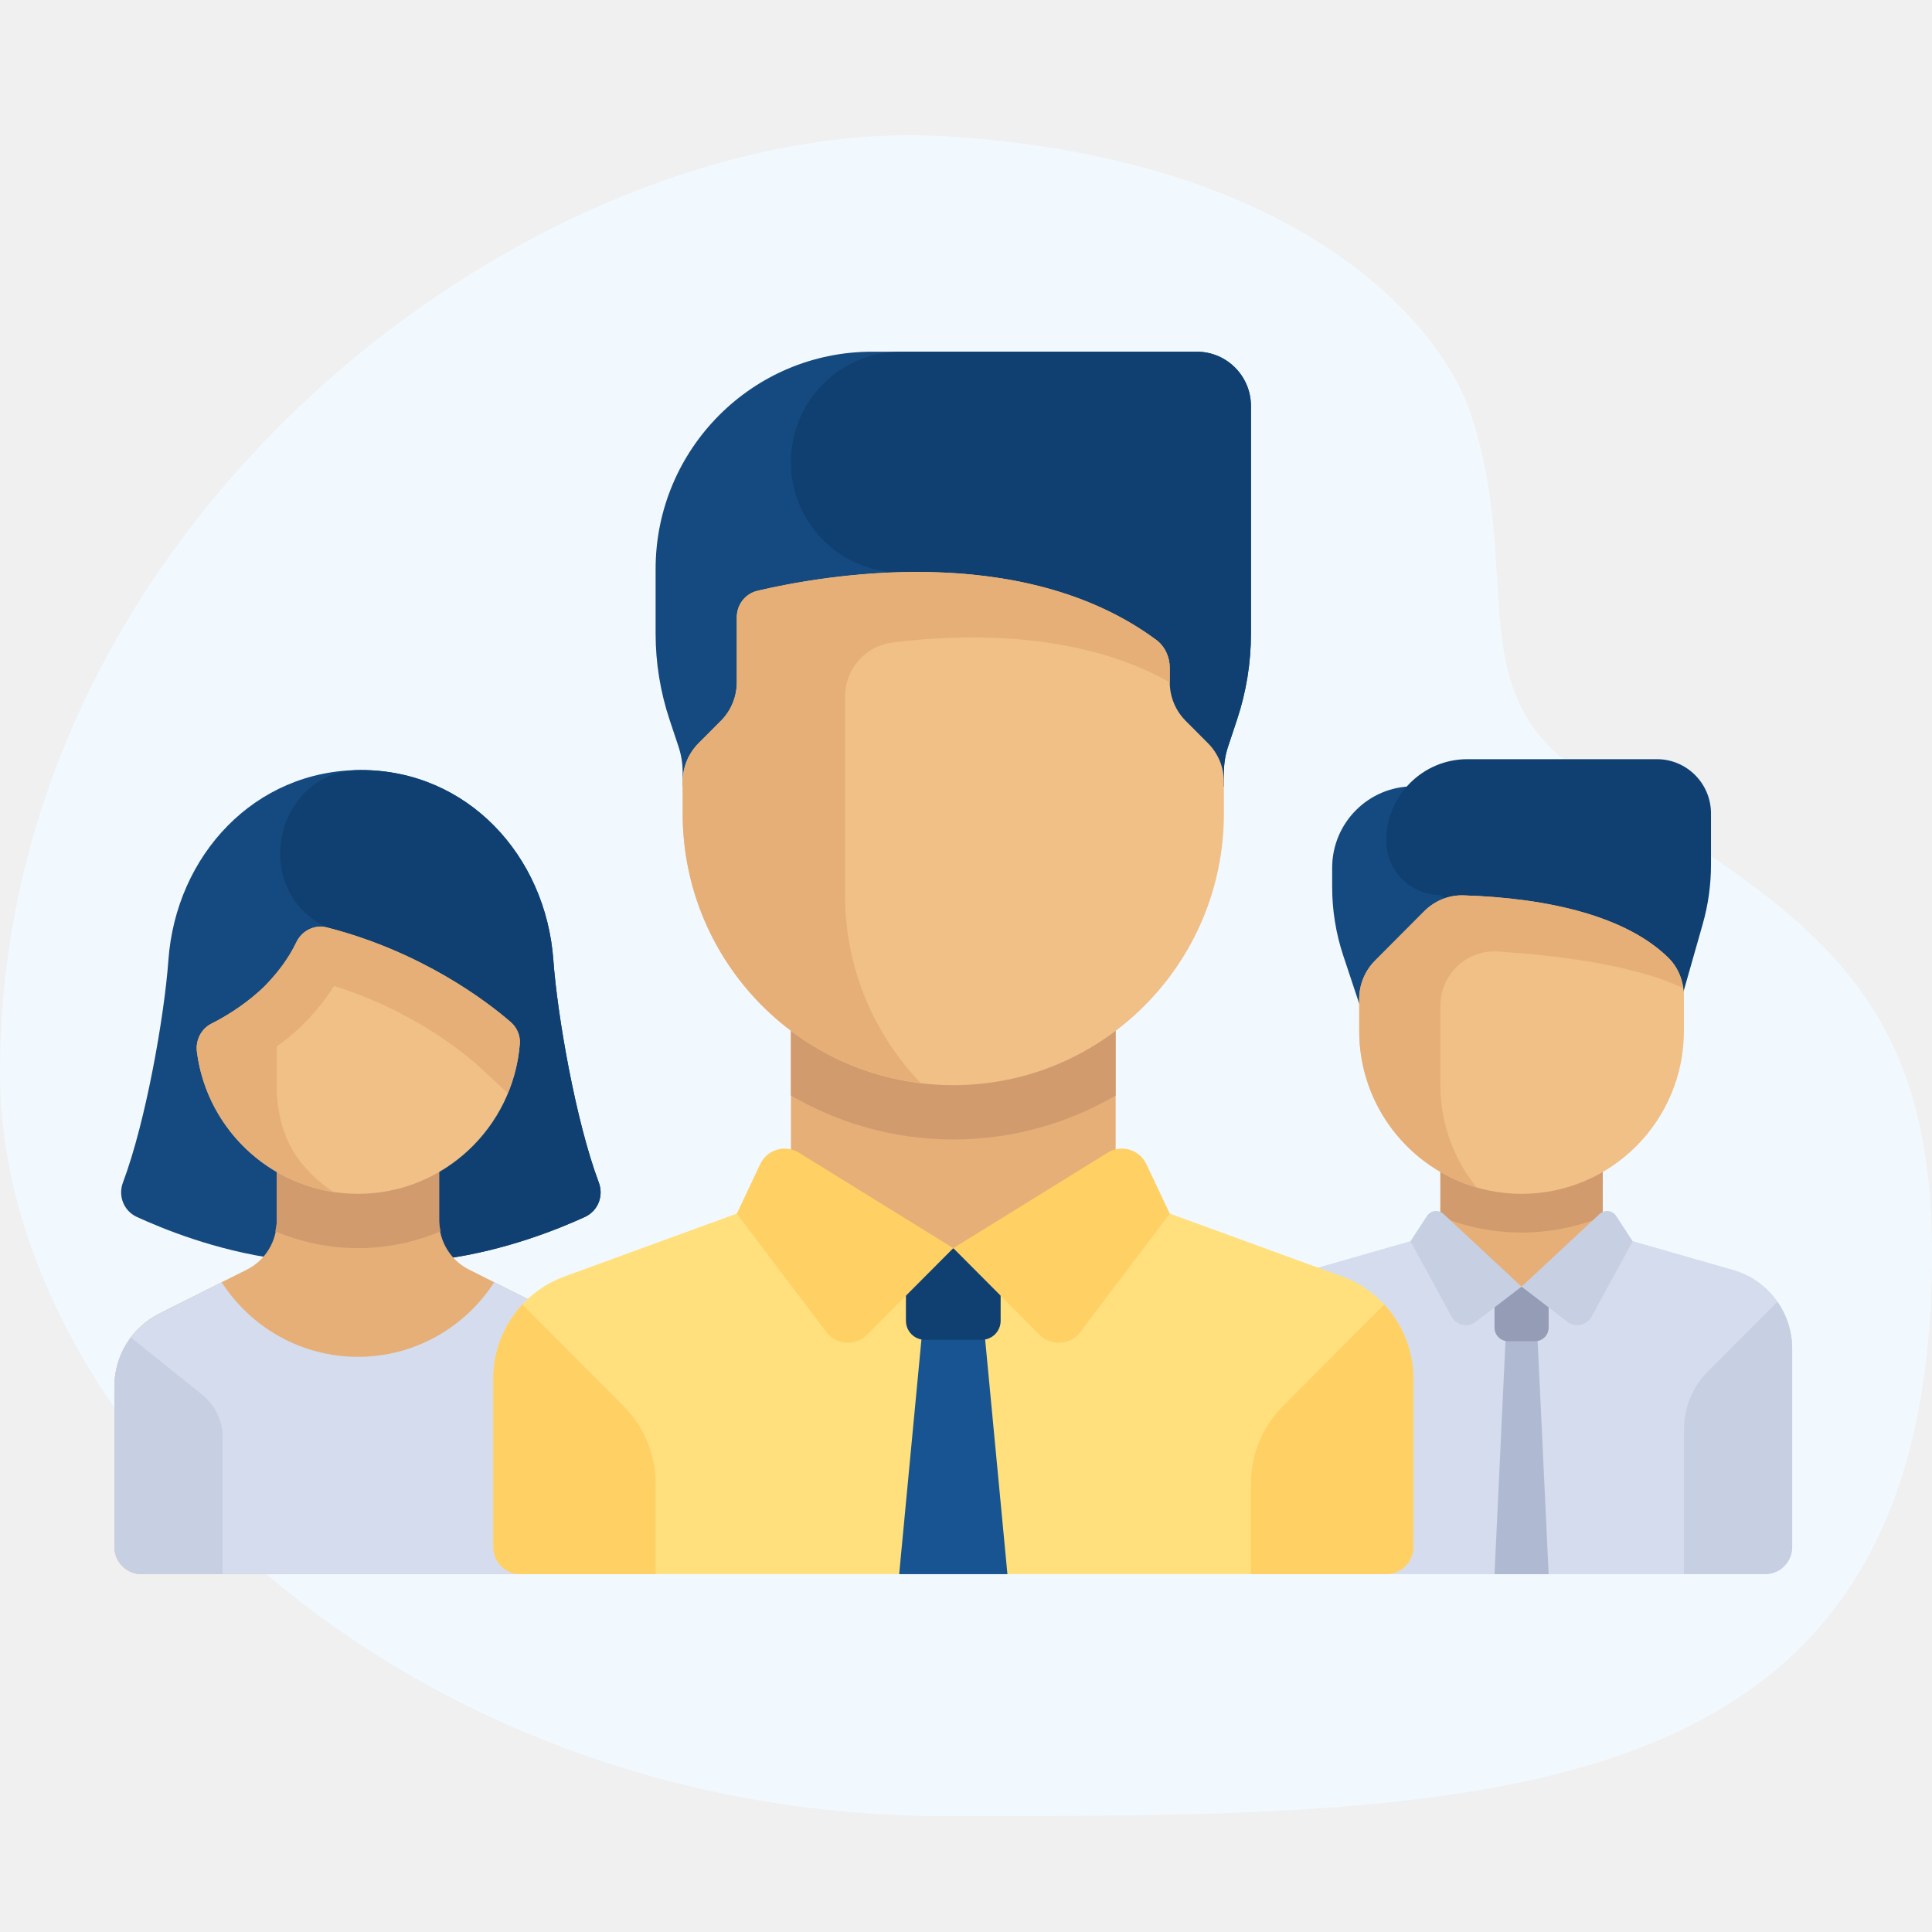
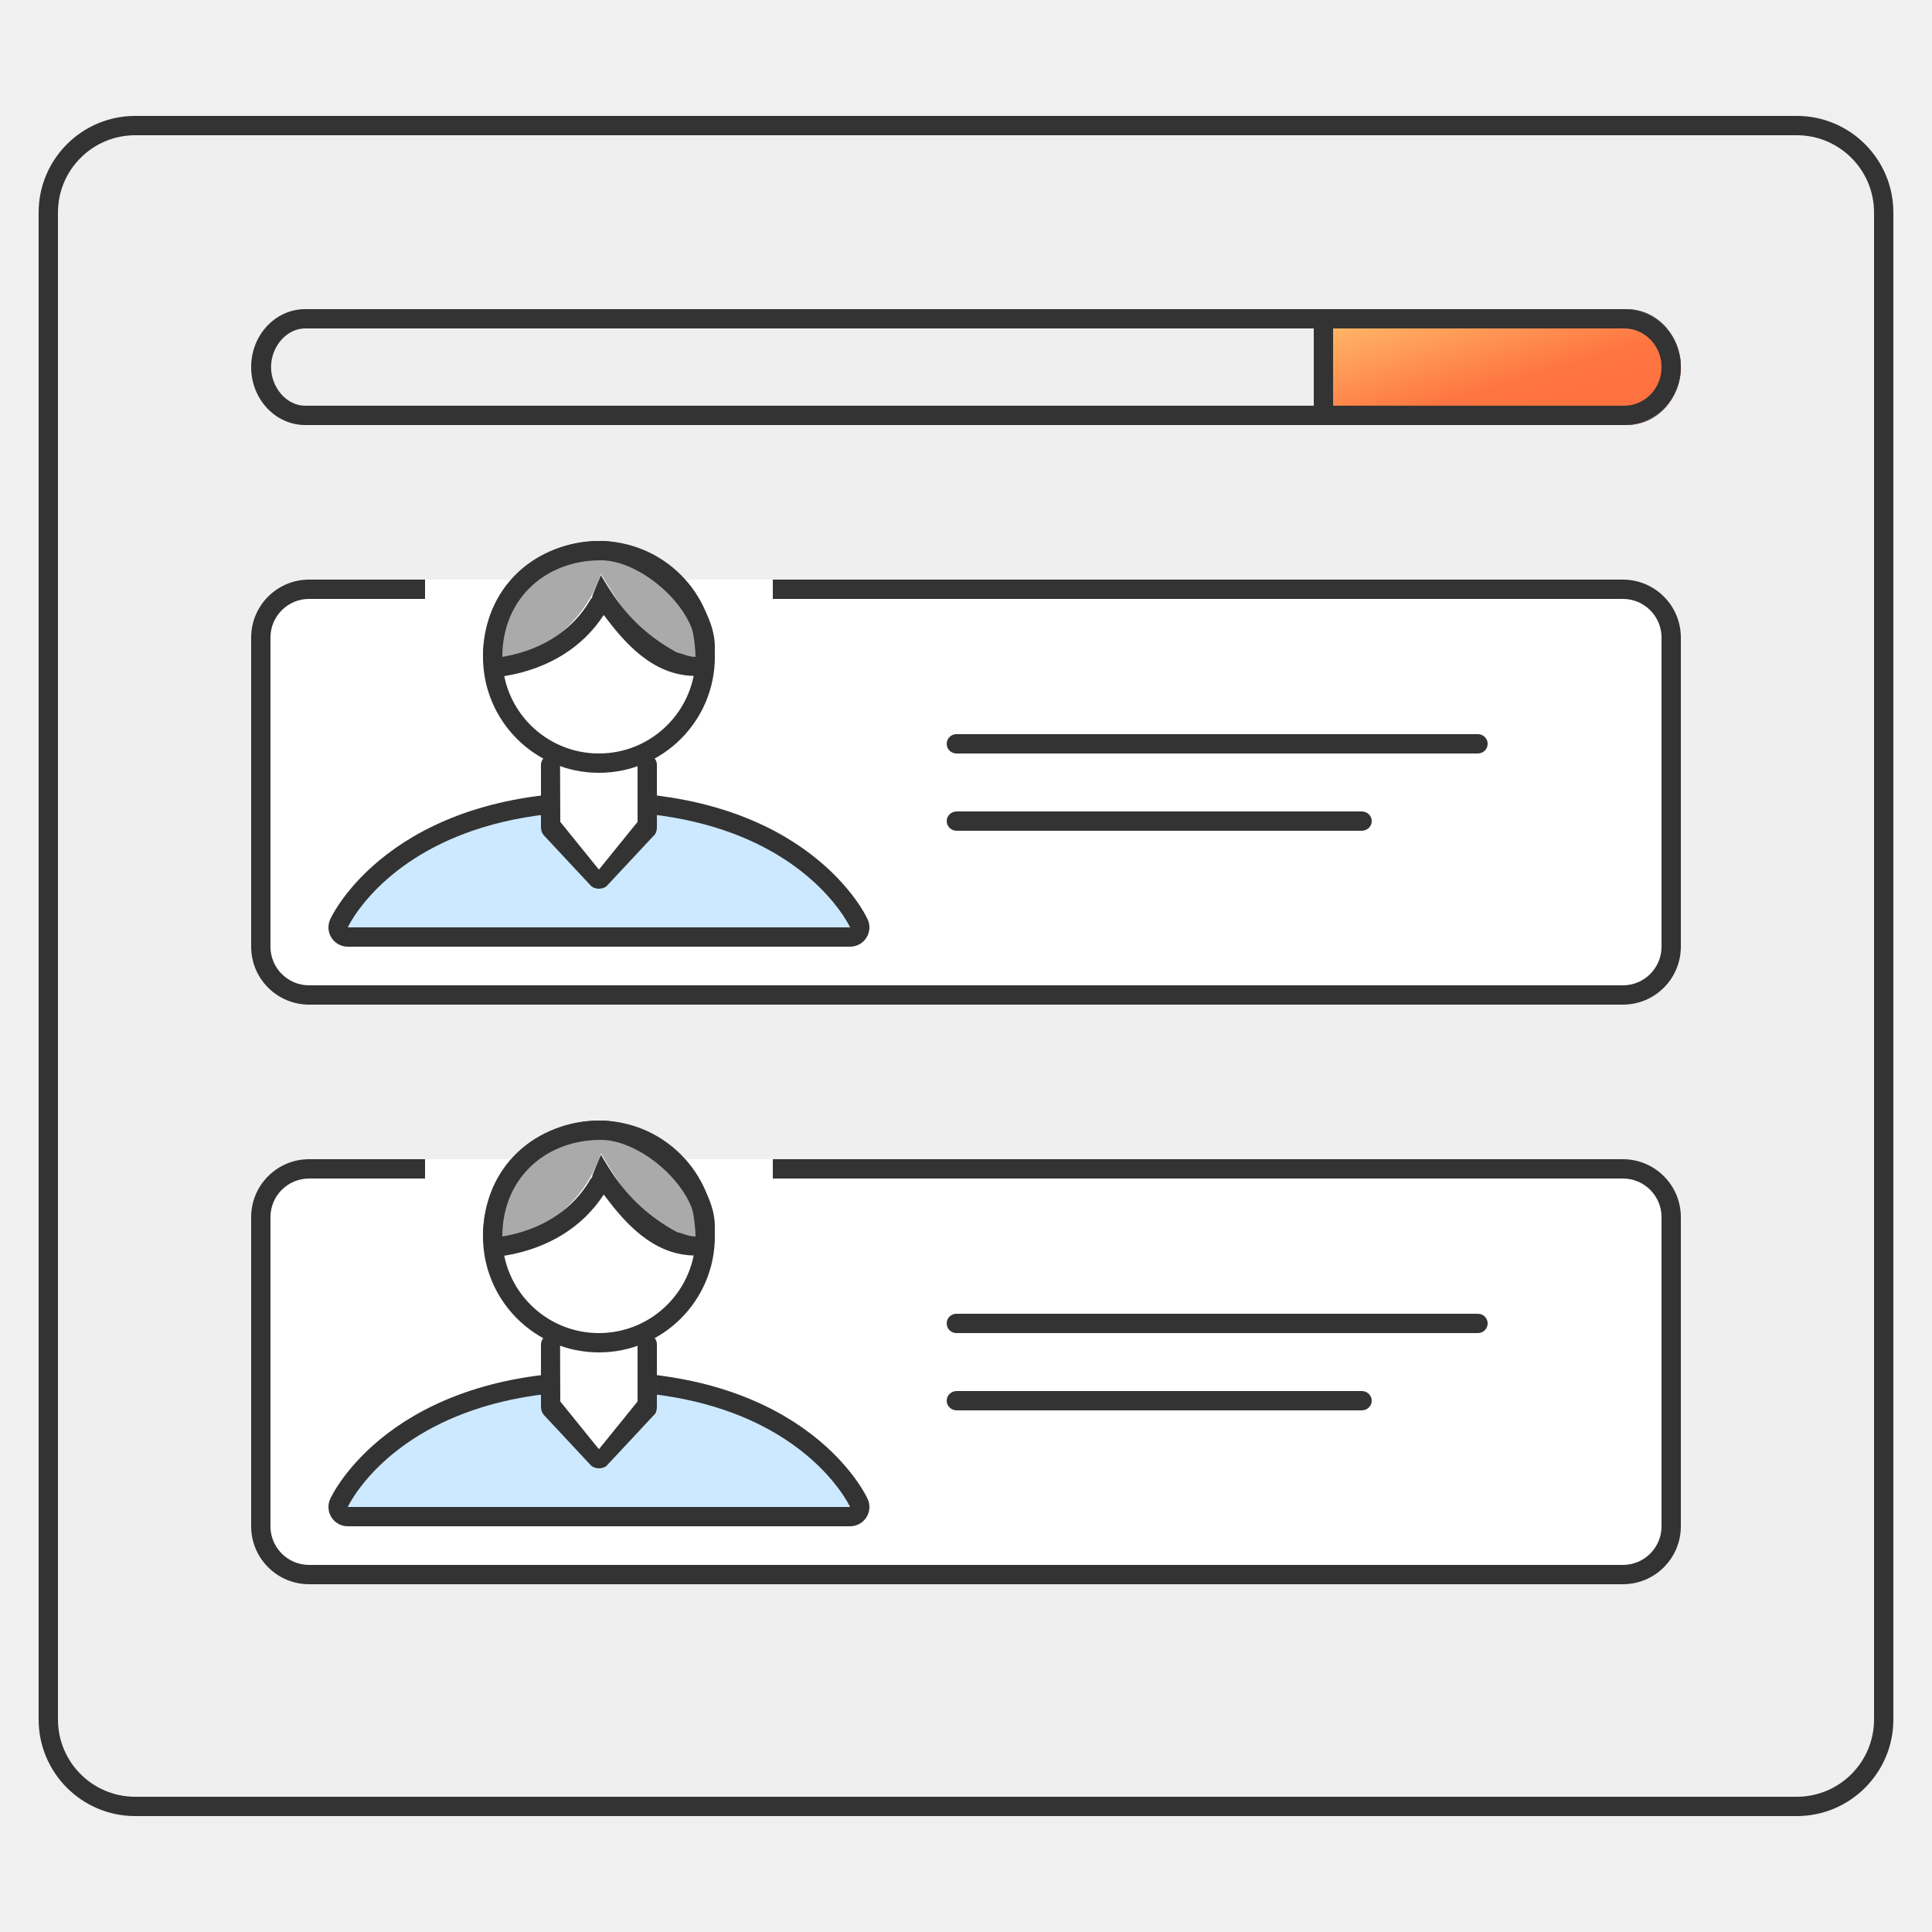
<svg xmlns="http://www.w3.org/2000/svg" width="100" height="100" viewBox="0 0 100 100" fill="none">
-   <path d="M0 55.533C0 73.672 20.744 94 48.943 94C77.141 94 100 94.101 100 64.911C100 51.212 93.656 47.398 82.175 40.205C75.407 35.964 78.927 29.897 76.133 21.44C74.563 16.689 67.171 8.167 48.943 7.054C28.399 5.8 0 26.343 0 55.533Z" fill="#F1F9FF" />
-   <path d="M68.952 44.919V45.906C68.952 47.115 69.146 48.316 69.527 49.463L71.753 56.168H75.955V40.701H73.154C70.833 40.701 68.952 42.59 68.952 44.919Z" fill="#154A80" />
-   <path d="M88.13 47.84L85.76 56.168L74.554 46.326C73.007 46.326 71.753 45.066 71.753 43.514C71.753 41.184 73.634 39.295 75.955 39.295H85.76C87.307 39.295 88.561 40.554 88.561 42.108V44.75C88.561 45.795 88.416 46.835 88.13 47.84Z" fill="#0F4071" />
-   <path d="M82.957 60.387H74.553V66.61H82.957V60.387Z" fill="#E6AF78" />
-   <path d="M74.554 62.969C75.853 63.499 77.27 63.797 78.756 63.797C80.243 63.797 81.659 63.499 82.958 62.969V60.386H74.554V62.969Z" fill="#D29B6E" />
-   <path d="M89.715 65.735L82.958 63.797L78.756 66.596L74.554 63.797L67.797 65.735C65.993 66.253 64.75 67.908 64.75 69.791V80.071C64.75 80.847 65.377 81.477 66.15 81.477H91.363C92.136 81.477 92.763 80.847 92.763 80.071V69.791C92.763 67.907 91.519 66.253 89.715 65.735Z" fill="#D5DCED" />
-   <path d="M80.157 81.477H77.356L78.056 66.609H79.457L80.157 81.477Z" fill="#AFB9D2" />
-   <path d="M78.756 61.792C74.115 61.792 70.352 58.015 70.352 53.356V51.709C70.352 50.963 70.647 50.248 71.173 49.72L73.713 47.17C74.251 46.63 74.986 46.32 75.746 46.344C80.224 46.486 84.187 47.449 86.353 49.573C86.884 50.093 87.16 50.82 87.16 51.564V53.356C87.16 58.015 83.398 61.792 78.756 61.792Z" fill="#F0C087" />
-   <path d="M74.554 52.057C74.554 50.435 75.911 49.146 77.524 49.249C80.351 49.431 84.547 49.905 87.121 51.148C87.037 50.554 86.784 49.995 86.353 49.573C84.187 47.449 80.224 46.486 75.746 46.344L75.746 46.344V46.344C74.986 46.32 74.25 46.63 73.713 47.17L71.173 49.72C70.647 50.247 70.352 50.962 70.352 51.708V53.356C70.352 57.203 72.92 60.442 76.428 61.457C75.26 60.011 74.554 58.175 74.554 56.168L74.554 52.057Z" fill="#E6AF78" />
-   <path d="M87.161 73.981C87.161 72.862 87.603 71.789 88.391 70.998L91.997 67.379C92.479 68.07 92.763 68.903 92.763 69.791V80.071C92.763 80.848 92.136 81.477 91.363 81.477H87.161V73.981Z" fill="#C7CFE2" />
-   <path d="M79.457 69.421H78.056C77.669 69.421 77.356 69.106 77.356 68.718V66.609H80.157V68.718C80.157 69.106 79.843 69.421 79.457 69.421Z" fill="#959CB5" />
-   <path d="M78.756 66.596L76.382 68.417C75.973 68.73 75.382 68.605 75.135 68.151L73.005 64.247L73.862 62.935C74.052 62.644 74.458 62.594 74.712 62.831L78.756 66.596Z" fill="#C7CFE2" />
-   <path d="M78.756 66.596L81.13 68.417C81.539 68.731 82.13 68.605 82.377 68.152L84.507 64.247L83.65 62.935C83.46 62.644 83.055 62.594 82.8 62.831L78.756 66.596Z" fill="#C7CFE2" />
-   <path d="M30.994 61.205C29.797 58.021 28.847 52.548 28.642 49.699C28.252 44.277 24.182 39.857 18.679 39.857C13.177 39.857 9.106 44.277 8.716 49.699C8.511 52.548 7.561 58.021 6.364 61.205C6.101 61.907 6.405 62.681 7.094 62.994C8.376 63.577 11.111 64.721 14.409 65.166H22.949C26.232 64.719 28.985 63.576 30.264 62.994C30.953 62.681 31.258 61.907 30.994 61.205Z" fill="#154A80" />
-   <path d="M30.264 62.994C30.953 62.681 31.257 61.907 30.993 61.205C29.797 58.022 28.847 52.549 28.642 49.699C28.252 44.277 24.182 39.857 18.679 39.857C18.665 39.857 18.651 39.857 18.638 39.857C14.415 39.874 12.923 45.655 16.558 47.812C16.776 47.941 16.916 48.003 16.916 48.003L20.1 65.166H22.949C26.232 64.719 28.985 63.576 30.264 62.994Z" fill="#0F4071" />
-   <path d="M28.81 67.989L24.278 65.714C23.328 65.237 22.729 64.264 22.729 63.199L22.729 58.98H14.325V63.199C14.325 64.264 13.726 65.237 12.777 65.714L8.244 67.989C6.82 68.703 5.921 70.164 5.921 71.761V80.071C5.921 80.847 6.548 81.477 7.322 81.477H29.733C30.506 81.477 31.133 80.847 31.133 80.071V71.762C31.133 70.164 30.234 68.703 28.81 67.989Z" fill="#E6AF78" />
-   <path d="M18.527 64.604C20.035 64.604 21.48 64.292 22.804 63.736C22.77 63.559 22.729 63.383 22.729 63.198L22.729 58.98H14.325V63.198C14.325 63.384 14.284 63.561 14.249 63.739C15.575 64.292 17.018 64.604 18.527 64.604Z" fill="#D29B6E" />
-   <path d="M28.81 67.989L25.581 66.368C24.084 68.689 21.487 70.229 18.527 70.229C15.568 70.229 12.97 68.689 11.473 66.368L8.244 67.989C6.82 68.703 5.921 70.164 5.921 71.761V80.071C5.921 80.847 6.548 81.477 7.322 81.477H29.733C30.506 81.477 31.133 80.847 31.133 80.071V71.762C31.133 70.164 30.234 68.703 28.81 67.989Z" fill="#D5DCED" />
-   <path d="M18.527 61.792C14.254 61.792 10.726 58.591 10.193 54.448C10.116 53.847 10.403 53.259 10.941 52.986C11.586 52.66 12.523 52.109 13.421 51.305C14.42 50.41 15.006 49.467 15.337 48.774C15.622 48.177 16.278 47.84 16.916 48.003C21.848 49.266 25.206 51.842 26.424 52.893C26.751 53.175 26.939 53.592 26.906 54.023C26.566 58.37 22.945 61.792 18.527 61.792Z" fill="#F0C087" />
-   <path d="M26.424 52.893C25.206 51.842 21.848 49.266 16.916 48.003C16.278 47.84 15.622 48.177 15.337 48.774C15.086 49.298 14.672 49.967 14.057 50.649C14.057 50.651 14.056 50.652 14.056 50.654C13.866 50.871 13.662 51.089 13.421 51.305C12.524 52.109 11.586 52.66 10.941 52.986C10.403 53.259 10.116 53.847 10.193 54.448C10.672 58.169 13.573 61.131 17.253 61.696C15.576 60.551 14.325 58.976 14.325 56.168V54.163C14.643 53.927 14.964 53.692 15.286 53.404C16.064 52.706 16.744 51.9 17.289 51.031C21.062 52.213 23.619 54.182 24.589 55.019C24.855 55.252 25.513 55.862 26.284 56.588C26.616 55.786 26.835 54.927 26.905 54.024C26.939 53.592 26.751 53.175 26.424 52.893Z" fill="#E6AF78" />
-   <path d="M6.775 69.227C6.235 69.946 5.921 70.828 5.921 71.761V80.071C5.921 80.847 6.548 81.477 7.322 81.477H11.524V74.392C11.524 73.538 11.137 72.73 10.472 72.196L6.775 69.227Z" fill="#C7CFE2" />
-   <path d="M69.466 66.07L57.746 61.792L49.342 64.604L40.938 61.792L29.219 66.07C27.005 66.878 25.531 68.991 25.531 71.356V80.071C25.531 80.847 26.158 81.477 26.931 81.477H71.753C72.527 81.477 73.154 80.847 73.154 80.071V71.356C73.154 68.99 71.68 66.878 69.466 66.07Z" fill="#FFE07D" />
-   <path d="M47.875 67.416L46.541 81.477H52.144L50.809 67.416H47.875Z" fill="#175491" />
-   <path d="M50.813 69.348H47.872C47.33 69.348 46.891 68.907 46.891 68.364V64.604H51.793V68.364C51.793 68.907 51.354 69.348 50.813 69.348Z" fill="#0F4071" />
-   <path d="M71.646 67.523C72.592 68.543 73.154 69.9 73.154 71.356V80.071C73.154 80.847 72.527 81.477 71.753 81.477H64.75V76.776C64.75 75.284 65.34 73.854 66.391 72.799L71.646 67.523Z" fill="#FFD064" />
-   <path d="M64.75 32.795V21.017C64.75 19.463 63.495 18.204 61.948 18.204H45.14C38.952 18.204 33.934 23.241 33.934 29.453V32.795C33.934 34.307 34.177 35.808 34.653 37.242L35.12 38.646C35.262 39.076 35.335 39.526 35.335 39.98V40.701H63.349V39.98C63.349 39.526 63.422 39.076 63.564 38.646L64.031 37.242C64.507 35.808 64.75 34.306 64.75 32.795Z" fill="#154A80" />
-   <path d="M40.938 23.916C40.938 27.071 43.486 29.628 46.628 29.628H47.416L47.796 40.701H63.349V39.98C63.349 39.526 63.422 39.076 63.564 38.646L64.031 37.242C64.507 35.808 64.749 34.306 64.749 32.795V21.017C64.749 19.463 63.495 18.204 61.948 18.204H46.628C43.486 18.204 40.938 20.762 40.938 23.916Z" fill="#0F4071" />
-   <path d="M57.746 51.95H40.938V64.604H57.746V51.95Z" fill="#E6AF78" />
-   <path d="M40.938 56.704C43.412 58.143 46.277 58.98 49.342 58.98C52.407 58.98 55.272 58.143 57.746 56.704V51.95H40.938L40.938 56.704Z" fill="#D29B6E" />
-   <path d="M49.342 64.604L44.875 69.088C44.274 69.691 43.282 69.623 42.769 68.944L38.137 62.818L39.348 60.255C39.706 59.498 40.638 59.221 41.348 59.66L49.342 64.604Z" fill="#FFD064" />
-   <path d="M49.342 64.604L53.809 69.088C54.41 69.691 55.402 69.623 55.916 68.944L60.547 62.818L59.336 60.255C58.978 59.498 58.046 59.221 57.336 59.66L49.342 64.604Z" fill="#FFD064" />
-   <path d="M49.342 56.168C41.606 56.168 35.335 49.873 35.335 42.107V40.46C35.335 39.714 35.63 38.999 36.156 38.471L37.316 37.307C37.841 36.779 38.136 36.064 38.136 35.318V31.948C38.136 31.297 38.572 30.731 39.203 30.581C42.516 29.796 52.825 27.935 59.84 33.115C60.295 33.451 60.547 34.004 60.547 34.571V35.318C60.547 36.064 60.842 36.779 61.368 37.307L62.528 38.471C63.053 38.999 63.349 39.714 63.349 40.46V42.107C63.349 49.873 57.078 56.168 49.342 56.168Z" fill="#F0C087" />
-   <path d="M59.84 33.115C54.906 29.472 48.352 29.314 43.739 29.813C41.794 30.023 40.186 30.348 39.203 30.581C38.572 30.731 38.137 31.297 38.137 31.948V35.318C38.137 36.064 37.842 36.779 37.316 37.307L36.156 38.471C35.63 38.999 35.335 39.714 35.335 40.46V42.107C35.335 49.297 40.714 55.215 47.65 56.055C45.233 53.529 43.739 50.105 43.739 46.325V36.048C43.739 34.623 44.795 33.432 46.203 33.255C49.565 32.832 55.721 32.578 60.547 35.318V34.571C60.548 34.004 60.295 33.451 59.84 33.115Z" fill="#E6AF78" />
-   <path d="M27.038 67.523C26.093 68.543 25.531 69.9 25.531 71.356V80.071C25.531 80.847 26.158 81.477 26.931 81.477H33.935V76.776C33.935 75.284 33.344 73.854 32.294 72.799L27.038 67.523Z" fill="#FFD064" />
+   <path d="M2 11C2 8.239 4.239 6 7 6H93C95.761 6 98 8.239 98 11V89C98 91.761 95.761 94 93 94H7C4.239 94 2 91.761 2 89V11Z" fill="#EFEFEF" />
+   <path fill-rule="evenodd" clip-rule="evenodd" d="M93 7H7C4.791 7 3 8.791 3 11V89C3 91.209 4.791 93 7 93H93C95.209 93 97 91.209 97 89V11C97 8.791 95.209 7 93 7ZM7 6C4.239 6 2 8.239 2 11V89C2 91.761 4.239 94 7 94H93C95.761 94 98 91.761 98 89V11C98 8.239 95.761 6 93 6H7Z" fill="#333333" />
+   <path d="M12.999 33C12.999 31.343 14.343 30 15.999 30H84.001C85.657 30 87.001 31.343 87.001 33V49C87.001 50.657 85.657 52 84.001 52H15.999C14.343 52 12.999 50.657 12.999 49V33Z" fill="white" />
+   <path d="M22 30H15.999C14.343 30 12.999 31.343 12.999 33V49C12.999 50.657 14.343 52 15.999 52H84.001C85.657 52 87.001 50.657 87.001 49V33C87.001 31.343 85.657 30 84.001 30H40.001V31H84.001C85.105 31 86.001 31.895 86.001 33V49C86.001 50.105 85.105 51 84.001 51H15.999C14.895 51 13.999 50.105 13.999 49V33C13.999 31.895 14.895 31 15.999 31H22V30Z" fill="#333333" />
+   <path d="M31 41C20.737 41 18 48 18 48H44.001C44.001 48 41.264 41 31 41Z" fill="url(#paint0_linear)" />
+   <path d="M31 41C20.737 41 18 48 18 48H44.001C44.001 48 41.264 41 31 41Z" fill="#CCE9FF" />
+   <path fill-rule="evenodd" clip-rule="evenodd" d="M17.091 47.585L18 48H44.001L44.91 47.585C45.051 47.895 45.026 48.255 44.842 48.541C44.658 48.827 44.341 49 44.001 49H18C17.66 49 17.343 48.827 17.159 48.541C16.975 48.255 16.95 47.895 17.091 47.585ZM43.366 47C43.817 47.597 44.001 48 44.001 48L44.91 47.584L44.91 47.585C44.925 47.614 44.875 47.545 44.91 47.585C44.88 47.527 44.785 47.339 44.728 47.242C44.616 47.047 44.449 46.781 44.216 46.467C43.75 45.839 43.023 45.019 41.956 44.205C39.807 42.567 36.342 41 31 41C25.659 41 22.194 42.567 20.045 44.205C18.978 45.019 18.251 45.839 17.785 46.467C17.552 46.781 17.385 47.047 17.273 47.242C17.216 47.339 17.174 47.418 17.144 47.476C17.129 47.505 17.117 47.529 17.108 47.547L17.097 47.571L17.093 47.579L17.092 47.582L17.091 47.584C17.091 47.584 17.091 47.585 18 48C18 48 18.184 47.597 18.635 47C19.924 45.293 23.397 42 31 42C38.604 42 42.077 45.293 43.366 47Z" fill="#333333" />
+   <path d="M28 39H34.001V43L31 45L28 43V39Z" fill="white" />
+   <path d="M37.001 34C37.001 37.314 34.314 40 31 40C27.687 40 25 37.314 25 34C25 30.686 27.687 28 31 28C34.314 28 37.001 30.686 37.001 34Z" fill="white" />
+   <path fill-rule="evenodd" clip-rule="evenodd" d="M31 39C33.762 39 36.001 36.761 36.001 34C36.001 31.239 33.762 29 31 29C28.239 29 26 31.239 26 34C26 36.761 28.239 39 31 39ZM31 40C34.314 40 37.001 37.314 37.001 34C37.001 30.686 34.314 28 31 28C27.687 28 25 30.686 25 34C25 37.314 27.687 40 31 40Z" fill="#333333" />
+   <path fill-rule="evenodd" clip-rule="evenodd" d="M31.1 29.695C32.111 31.36 33.597 34.019 36.097 34.019C36.396 30.909 33.222 28.96 31.1 28.96C28.223 28.96 25.719 31.028 25.719 34.348C28.332 33.927 30.445 31.84 31.1 29.695Z" fill="#AAAAAA" />
+   <path fill-rule="evenodd" clip-rule="evenodd" d="M30.413 29.039C28.207 29.293 26.501 30.772 26.094 32.966C26.032 33.295 26 33.64 26 34C26.35 33.941 26.686 33.863 27.006 33.765C28.646 33.265 29.895 32.268 30.627 30.918C30.519 31.239 30.784 30.628 30.627 30.918C30.653 30.84 31.077 29.845 31.1 29.765C31.146 29.845 31.194 29.925 31.242 30.006C31.408 30.284 31.584 30.566 31.774 30.843C32.555 31.984 33.563 32.966 35.02 33.765C35.334 33.84 35.643 34 36.001 34C36.001 33.674 35.926 32.834 35.794 32.494C35.203 30.986 33.451 29.472 31.839 29.091C31.588 29.032 31.34 29 31.1 29C30.866 29 30.637 29.013 30.413 29.039ZM31.249 31.829C32.274 33.195 33.756 34.986 36.001 34.986C36.553 34.986 37.001 34.052 37.001 33.5C37.001 32.088 36.066 30.718 35.02 29.765C33.962 28.8 32.506 28 31.1 28C27.713 28 25 30.406 25 34C25 34.294 25.13 34.573 25.355 34.763C25.579 34.953 25.876 35.035 26.166 34.986C28.391 34.613 30.175 33.495 31.249 31.829Z" fill="#333333" />
+   <path fill-rule="evenodd" clip-rule="evenodd" d="M33.501 39.089C33.816 39.089 34.001 39.326 34.001 39.584V42.765C34.001 42.895 34.001 43.128 33.818 43.273L31.39 45.875C31.17 46.042 30.831 46.042 30.611 45.875L28.183 43.273C28 43.08 28 42.895 28 42.765V39.584C28 39.326 28.211 39.089 28.526 39.089C28.842 39.089 28.989 39.326 28.989 39.584L29 42.539L31 45.011L33.001 42.539V39.584C33.001 39.326 33.185 39.089 33.501 39.089Z" fill="#333333" />
+   <path fill-rule="evenodd" clip-rule="evenodd" d="M49.001 38.5C49.001 38.224 49.225 38 49.503 38H76.498C76.775 38 77.001 38.224 77.001 38.5C77.001 38.776 76.775 39 76.498 39H49.503C49.225 39 49.001 38.776 49.001 38.5Z" fill="#333333" />
+   <path fill-rule="evenodd" clip-rule="evenodd" d="M49.001 42.5C49.001 42.224 49.232 42 49.517 42H70.484C70.769 42 71.001 42.224 71.001 42.5C71.001 42.776 70.769 43 70.484 43H49.517C49.232 43 49.001 42.776 49.001 42.5Z" fill="#333333" />
+   <path d="M12.999 63C12.999 61.343 14.343 60 15.999 60H84.001C85.657 60 87.001 61.343 87.001 63V79C87.001 80.657 85.657 82 84.001 82H15.999C14.343 82 12.999 80.657 12.999 79V63Z" fill="white" />
+   <path d="M22 60H15.999C14.343 60 12.999 61.343 12.999 63V79C12.999 80.657 14.343 82 15.999 82H84.001C85.657 82 87.001 80.657 87.001 79V63C87.001 61.343 85.657 60 84.001 60H40.001V61H84.001C85.105 61 86.001 61.895 86.001 63V79C86.001 80.105 85.105 81 84.001 81H15.999C14.895 81 13.999 80.105 13.999 79V63C13.999 61.895 14.895 61 15.999 61H22V60Z" fill="#333333" />
+   <path d="M31 71C20.737 71 18 78 18 78H44.001C44.001 78 41.264 71 31 71Z" fill="url(#paint1_linear)" />
+   <path d="M31 71C20.737 71 18 78 18 78H44.001C44.001 78 41.264 71 31 71Z" fill="#CCE9FF" />
+   <path fill-rule="evenodd" clip-rule="evenodd" d="M17.091 77.585L18 78H44.001L44.91 77.585C45.051 77.894 45.026 78.255 44.842 78.541C44.658 78.827 44.341 79 44.001 79H18C17.66 79 17.343 78.827 17.159 78.541C16.975 78.255 16.95 77.894 17.091 77.585ZM43.366 77C43.817 77.597 44.001 78 44.001 78L44.91 77.584L44.91 77.585C44.925 77.614 44.875 77.546 44.91 77.585C44.88 77.527 44.785 77.339 44.728 77.242C44.616 77.047 44.449 76.781 44.216 76.467C43.75 75.839 43.023 75.019 41.956 74.205C39.807 72.567 36.342 71 31 71C25.659 71 22.194 72.567 20.045 74.205C18.978 75.019 18.251 75.839 17.785 76.467C17.552 76.781 17.385 77.047 17.273 77.242C17.216 77.339 17.174 77.418 17.144 77.476C17.129 77.505 17.117 77.529 17.108 77.547L17.097 77.57L17.093 77.579L17.092 77.582L17.091 77.584C17.091 77.584 17.091 77.585 18 78C18 78 18.184 77.597 18.635 77C19.924 75.293 23.397 72 31 72C38.604 72 42.077 75.293 43.366 77Z" fill="#333333" />
+   <path d="M28 69H34.001V73L31 75L28 73V69Z" fill="white" />
+   <path d="M37.001 64C37.001 67.314 34.314 70 31 70C27.687 70 25 67.314 25 64C25 60.686 27.687 58 31 58C34.314 58 37.001 60.686 37.001 64Z" fill="white" />
+   <path fill-rule="evenodd" clip-rule="evenodd" d="M31 69C33.762 69 36.001 66.761 36.001 64C36.001 61.239 33.762 59 31 59C28.239 59 26 61.239 26 64C26 66.761 28.239 69 31 69ZM31 70C34.314 70 37.001 67.314 37.001 64C37.001 60.686 34.314 58 31 58C27.687 58 25 60.686 25 64C25 67.314 27.687 70 31 70Z" fill="#333333" />
+   <path fill-rule="evenodd" clip-rule="evenodd" d="M31.1 59.694C32.111 61.36 33.597 64.019 36.097 64.019C36.396 60.909 33.222 58.96 31.1 58.96C28.223 58.96 25.719 61.028 25.719 64.348C28.332 63.927 30.445 61.84 31.1 59.694Z" fill="#AAAAAA" />
+   <path fill-rule="evenodd" clip-rule="evenodd" d="M30.413 59.039C28.207 59.293 26.501 60.772 26.094 62.966C26.032 63.295 26 63.64 26 64C26.35 63.941 26.686 63.863 27.006 63.765C28.646 63.265 29.895 62.268 30.627 60.917C30.519 61.239 30.784 60.628 30.627 60.917C30.653 60.84 31.077 59.844 31.1 59.765C31.146 59.845 31.194 59.925 31.242 60.006C31.408 60.283 31.584 60.566 31.774 60.843C32.555 61.984 33.563 62.966 35.02 63.765C35.334 63.84 35.643 64 36.001 64C36.001 63.674 35.926 62.834 35.794 62.494C35.203 60.986 33.451 59.472 31.839 59.091C31.588 59.032 31.34 59 31.1 59C30.866 59 30.637 59.013 30.413 59.039ZM31.249 61.829C32.274 63.195 33.756 64.986 36.001 64.986C36.553 64.986 37.001 64.052 37.001 63.5C37.001 62.088 36.066 60.718 35.02 59.765C33.962 58.8 32.506 58 31.1 58C27.713 58 25 60.406 25 64C25 64.294 25.13 64.573 25.355 64.763C25.579 64.953 25.876 65.035 26.166 64.986C28.391 64.613 30.175 63.495 31.249 61.829Z" fill="#333333" />
+   <path fill-rule="evenodd" clip-rule="evenodd" d="M33.501 69.089C33.816 69.089 34.001 69.326 34.001 69.584V72.765C34.001 72.895 34.001 73.128 33.818 73.273L31.39 75.875C31.17 76.042 30.831 76.042 30.611 75.875L28.183 73.273C28 73.08 28 72.895 28 72.765V69.584C28 69.326 28.211 69.089 28.526 69.089C28.842 69.089 28.989 69.326 28.989 69.584L29 72.539L31 75.011L33.001 72.539V69.584C33.001 69.326 33.185 69.089 33.501 69.089Z" fill="#333333" />
+   <path fill-rule="evenodd" clip-rule="evenodd" d="M49.001 68.5C49.001 68.224 49.225 68 49.503 68H76.498C76.775 68 77.001 68.224 77.001 68.5C77.001 68.776 76.775 69 76.498 69H49.503C49.225 69 49.001 68.776 49.001 68.5Z" fill="#333333" />
+   <path fill-rule="evenodd" clip-rule="evenodd" d="M49.001 72.5C49.001 72.224 49.232 72 49.517 72H70.484C70.769 72 71.001 72.224 71.001 72.5C71.001 72.776 70.769 73 70.484 73H49.517C49.232 73 49.001 72.776 49.001 72.5Z" fill="#333333" />
+   <path fill-rule="evenodd" clip-rule="evenodd" d="M15.802 16H84.197C85.745 16 86.999 17.343 86.999 19C86.999 20.657 85.745 22 84.197 22H15.802C14.254 22 12.999 20.657 12.999 19C12.999 17.343 14.254 16 15.802 16ZM15.802 16.999C14.823 16.999 14.03 17.952 14.03 19C14.03 20.048 14.823 21 15.802 21H84.197C85.176 21 85.969 20.048 85.969 19C85.969 17.952 85.176 16.999 84.197 16.999H15.802Z" fill="#333333" />
+   <path d="M68.001 16H84.067C85.687 16 87.001 17.343 87.001 19C87.001 20.657 85.687 22 84.067 22H68.001V16Z" fill="url(#paint2_linear)" />
+   <path fill-rule="evenodd" clip-rule="evenodd" d="M84.067 17H69.001V21H84.067C85.114 21 86.001 20.126 86.001 19C86.001 17.874 85.114 17 84.067 17ZM68.001 16V22H84.067C85.687 22 87.001 20.657 87.001 19C87.001 17.343 85.687 16 84.067 16H68.001Z" fill="#333333" />
+   <defs>
+     <linearGradient id="paint0_linear" x1="31" y1="41" x2="31" y2="48" gradientUnits="userSpaceOnUse">
+       <stop stop-color="#FF8E3D" />
+       <stop offset="1" stop-color="#FF6F3D" />
+     </linearGradient>
+     <linearGradient id="paint1_linear" x1="31" y1="71" x2="31" y2="78" gradientUnits="userSpaceOnUse">
+       <stop stop-color="#FF8E3D" />
+       <stop offset="1" stop-color="#FF6F3D" />
+     </linearGradient>
+     <linearGradient id="paint2_linear" x1="68.001" y1="15.766" x2="71.342" y2="26.759" gradientUnits="userSpaceOnUse">
+       <stop stop-color="#FFC671" />
+       <stop offset="0.594" stop-color="#FF7541" />
+       <stop offset="1" stop-color="#FF6F3D" />
+     </linearGradient>
+   </defs>
</svg>
